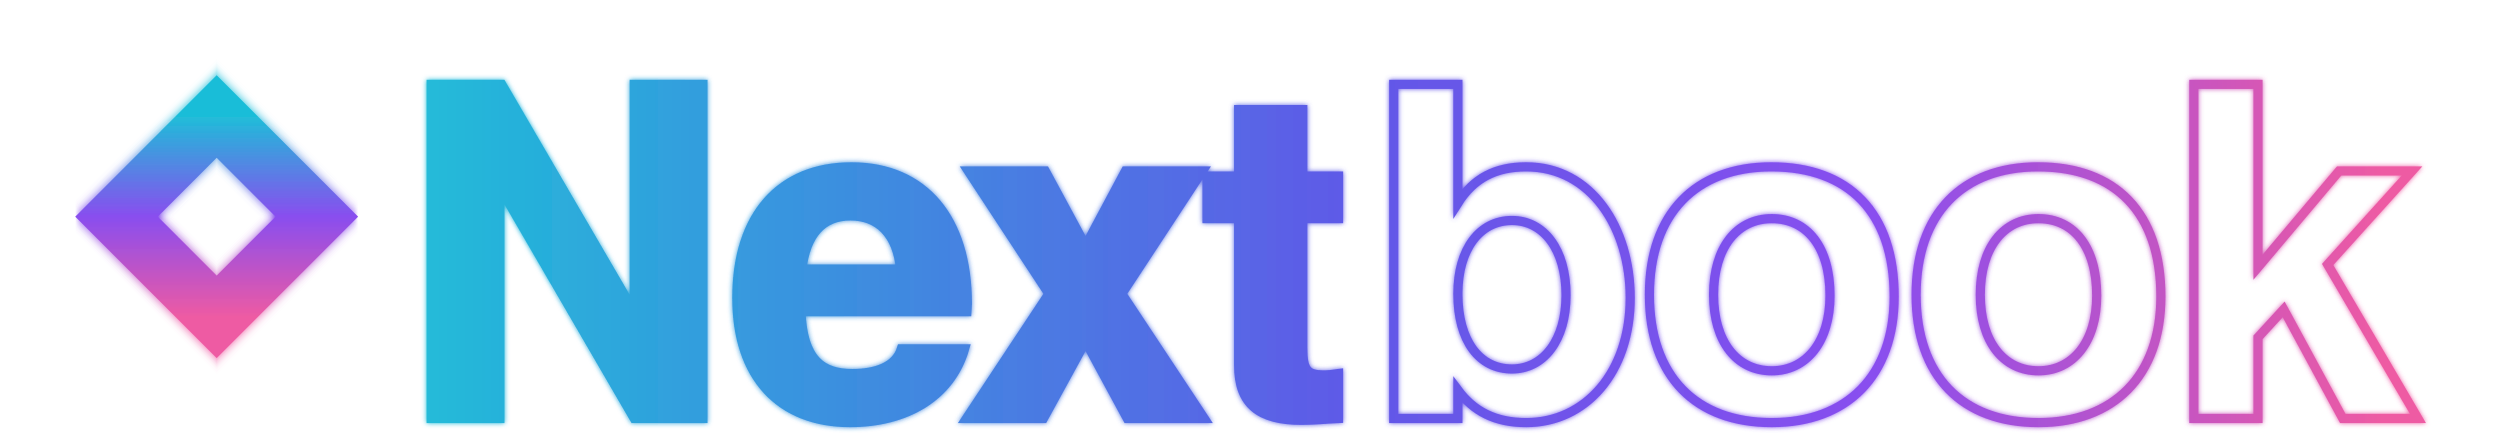
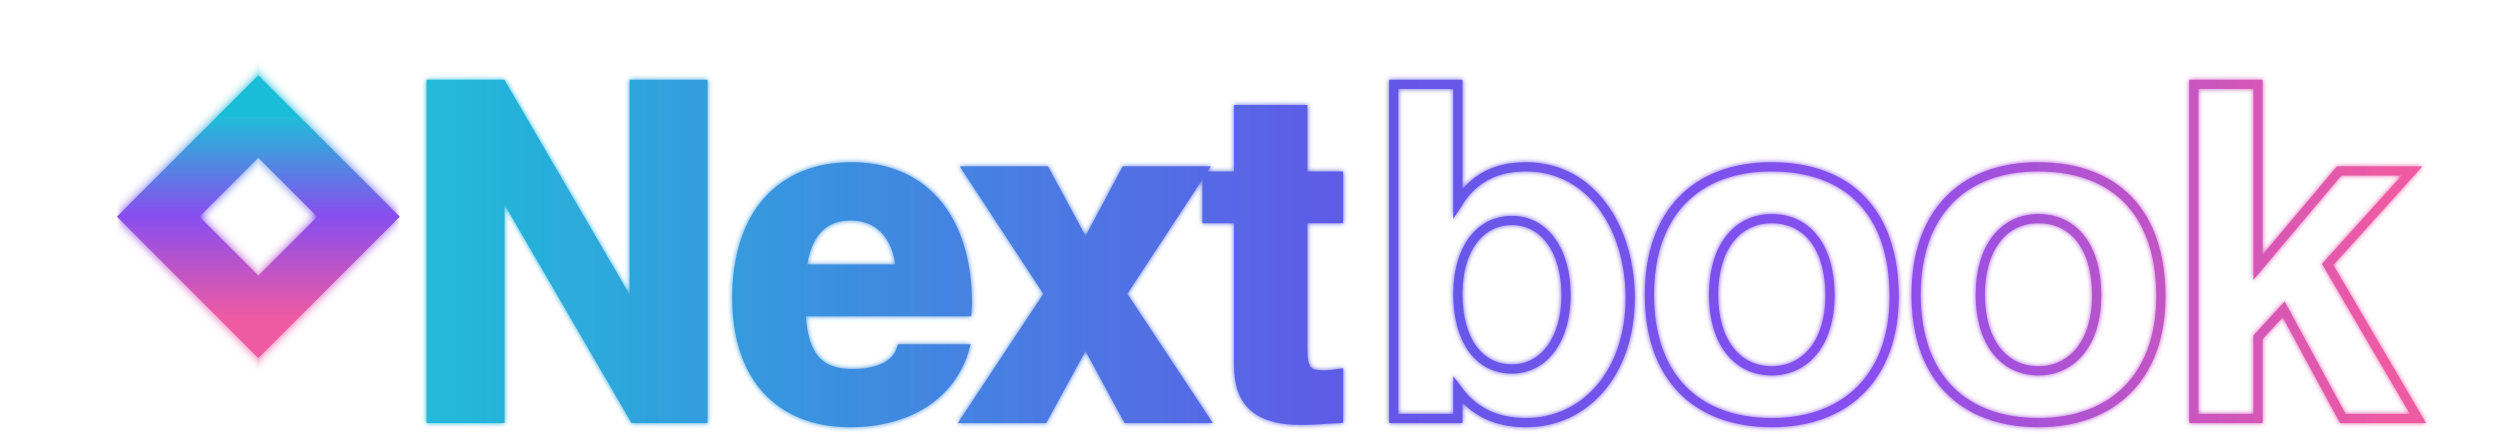
<svg xmlns="http://www.w3.org/2000/svg" viewBox="-60 -60 3000 520">
  <defs>
    <linearGradient id="outerGradient" x1="0%" y1="0%" x2="100%" y2="100%">
      <stop offset="0%" style="stop-color:#06B6D4;stop-opacity:1" />
      <stop offset="50%" style="stop-color:#7C3AED;stop-opacity:1" />
      <stop offset="100%" style="stop-color:#EC4899;stop-opacity:1" />
    </linearGradient>
    <linearGradient id="nextGradient" x1="420" y1="0" x2="1580" y2="0" gradientUnits="userSpaceOnUse">
      <stop offset="0%" style="stop-color:#06B6D4;stop-opacity:1" />
      <stop offset="100%" style="stop-color:#4F46E5;stop-opacity:1" />
    </linearGradient>
    <linearGradient id="bookGradient" x1="0" y1="0" x2="1220" y2="0" gradientUnits="userSpaceOnUse">
      <stop offset="0%" style="stop-color:#4F46E5;stop-opacity:1" />
      <stop offset="50%" style="stop-color:#7C3AED;stop-opacity:1" />
      <stop offset="100%" style="stop-color:#EC4899;stop-opacity:1" />
    </linearGradient>
    <filter id="glow" x="-50%" y="-50%" width="200%" height="200%">
      <feGaussianBlur stdDeviation="6" result="coloredBlur" />
      <feMerge>
        <feMergeNode in="coloredBlur" />
        <feMergeNode in="SourceGraphic" />
      </feMerge>
    </filter>
    <filter id="textGlow" x="-50%" y="-50%" width="200%" height="200%">
      <feGaussianBlur stdDeviation="3" result="coloredBlur" />
      <feMerge>
        <feMergeNode in="coloredBlur" />
        <feMergeNode in="SourceGraphic" />
      </feMerge>
    </filter>
  </defs>
-   <g transform="rotate(45 200 200)">
-     <rect x="115" y="115" width="170" height="170" fill="none" stroke="url(#outerGradient)" stroke-width="70" filter="url(#glow)" opacity="0.9" />
+   <g transform="translate(50, 0)">
+     <g transform="rotate(45 200 200)">
+       <rect x="115" y="115" width="170" height="170" fill="none" stroke="url(#outerGradient)" stroke-width="70" filter="url(#glow)" opacity="0.9" />
+     </g>
  </g>
  <text x="420" y="245" font-family="'Helvetica Neue'" font-size="550" font-weight="700" letter-spacing="-16" filter="url(#textGlow)" opacity="0.9" dominant-baseline="middle">
    <tspan fill="url(#nextGradient)" stroke="url(#nextGradient)" stroke-width="11">Next</tspan>
  </text>
  <g transform="translate(1580, 0)">
    <text x="0" y="245" font-family="'Helvetica Neue'" font-size="550" font-weight="700" letter-spacing="-16" filter="url(#textGlow)" opacity="0.9" dominant-baseline="middle" fill="none" stroke="url(#bookGradient)" stroke-width="11">book</text>
  </g>
</svg>
